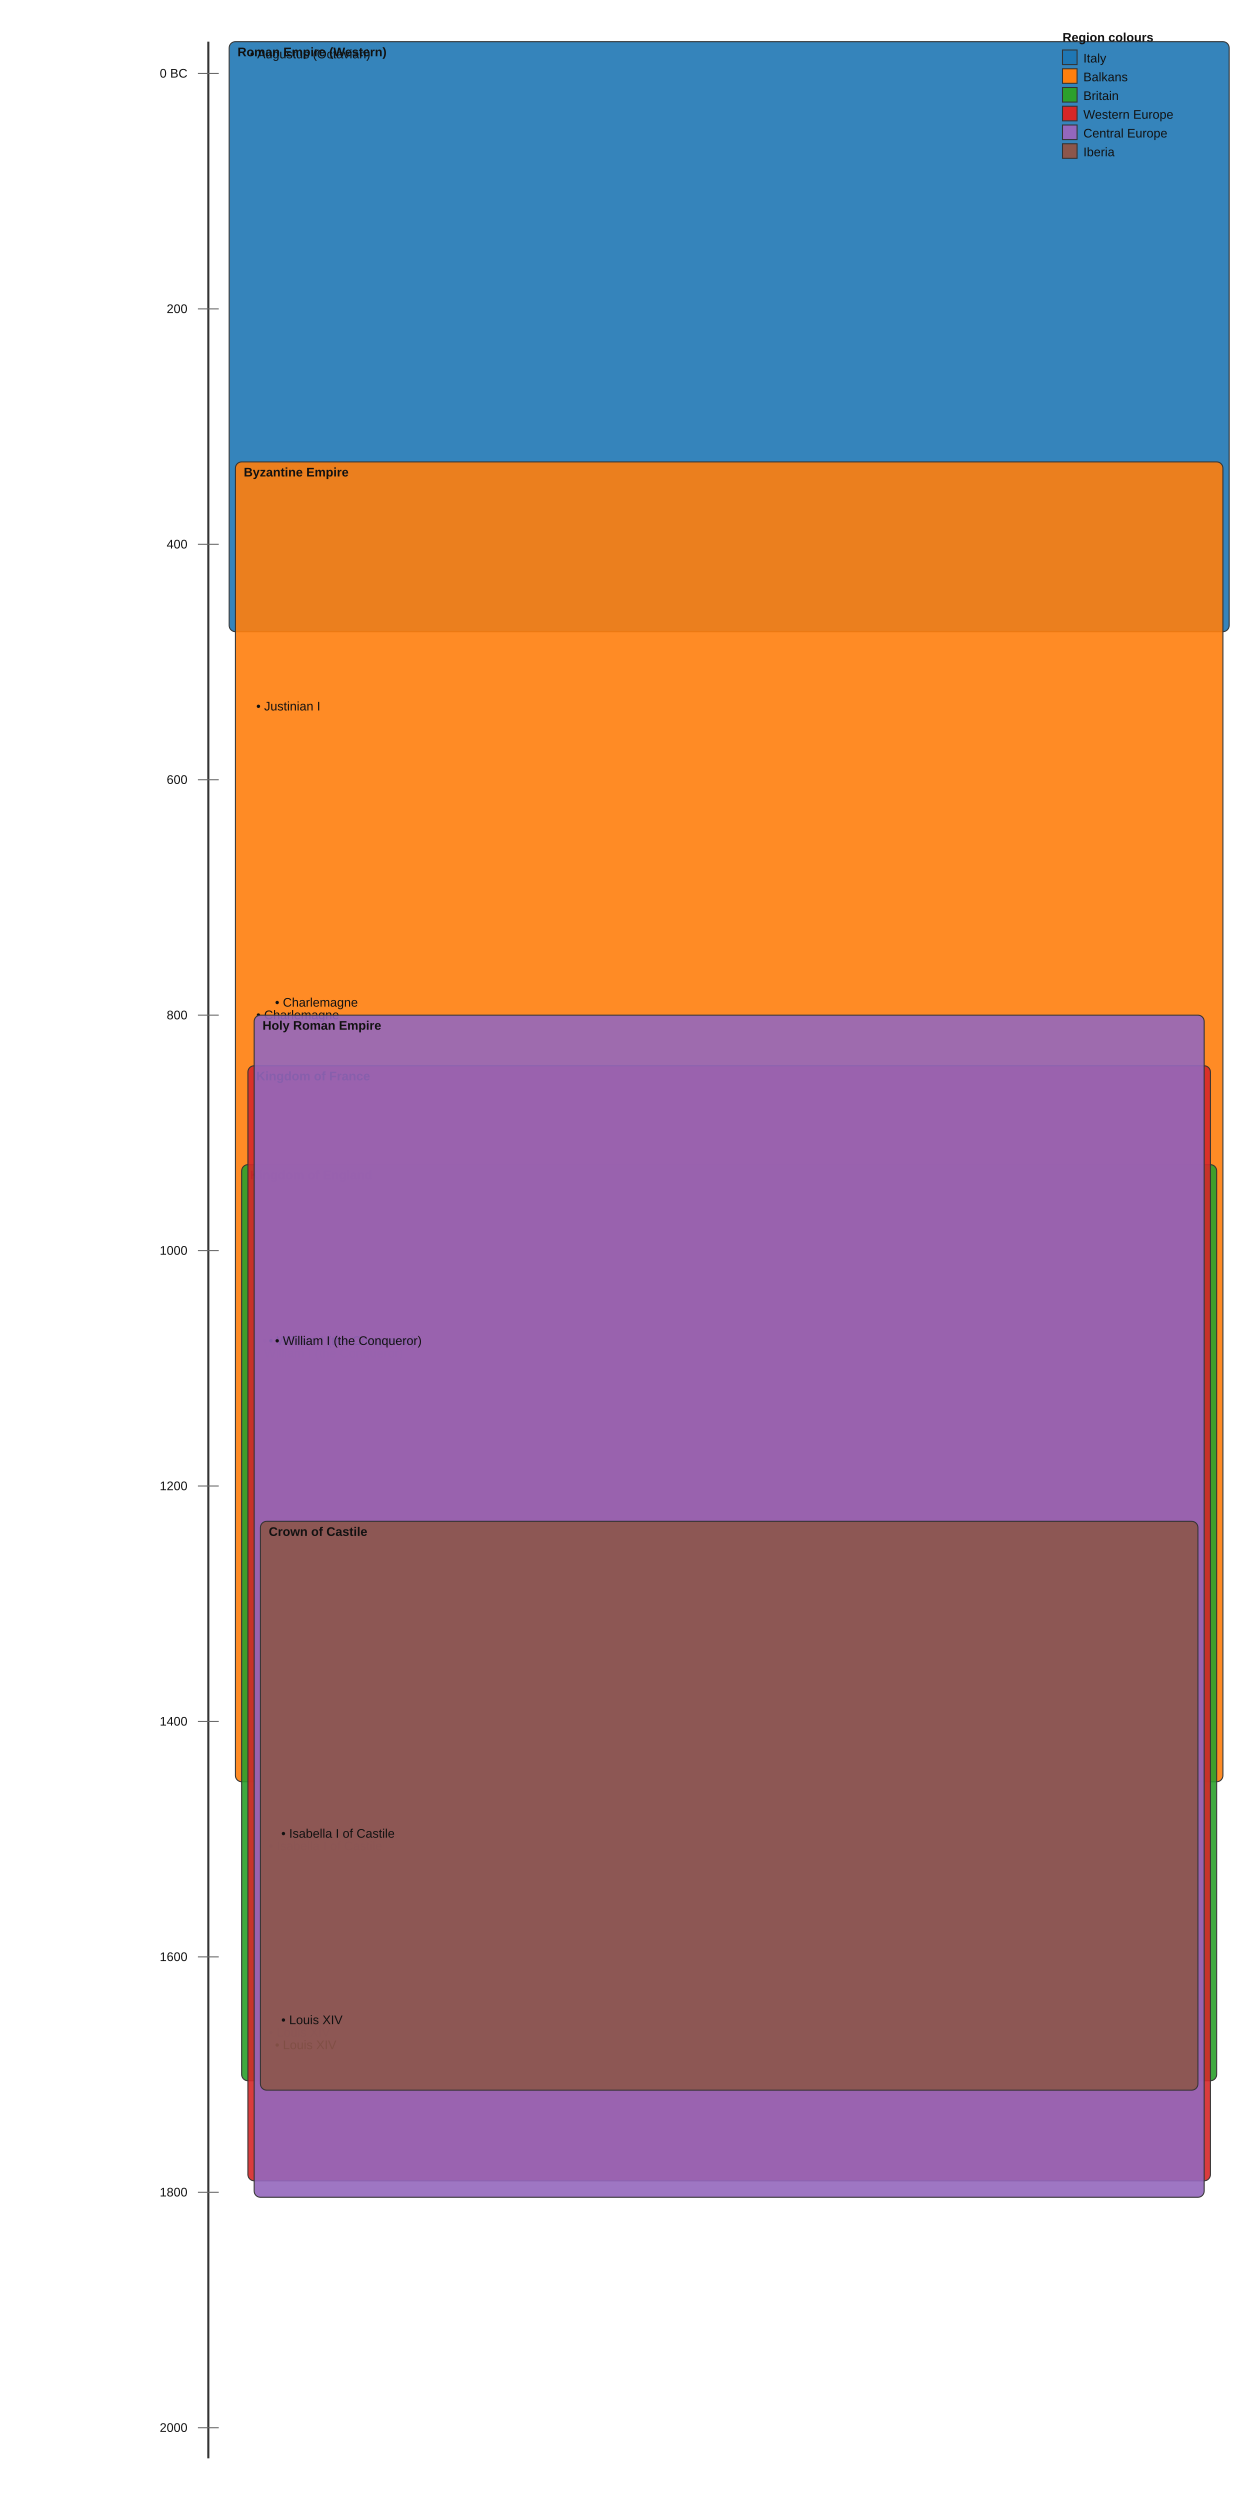
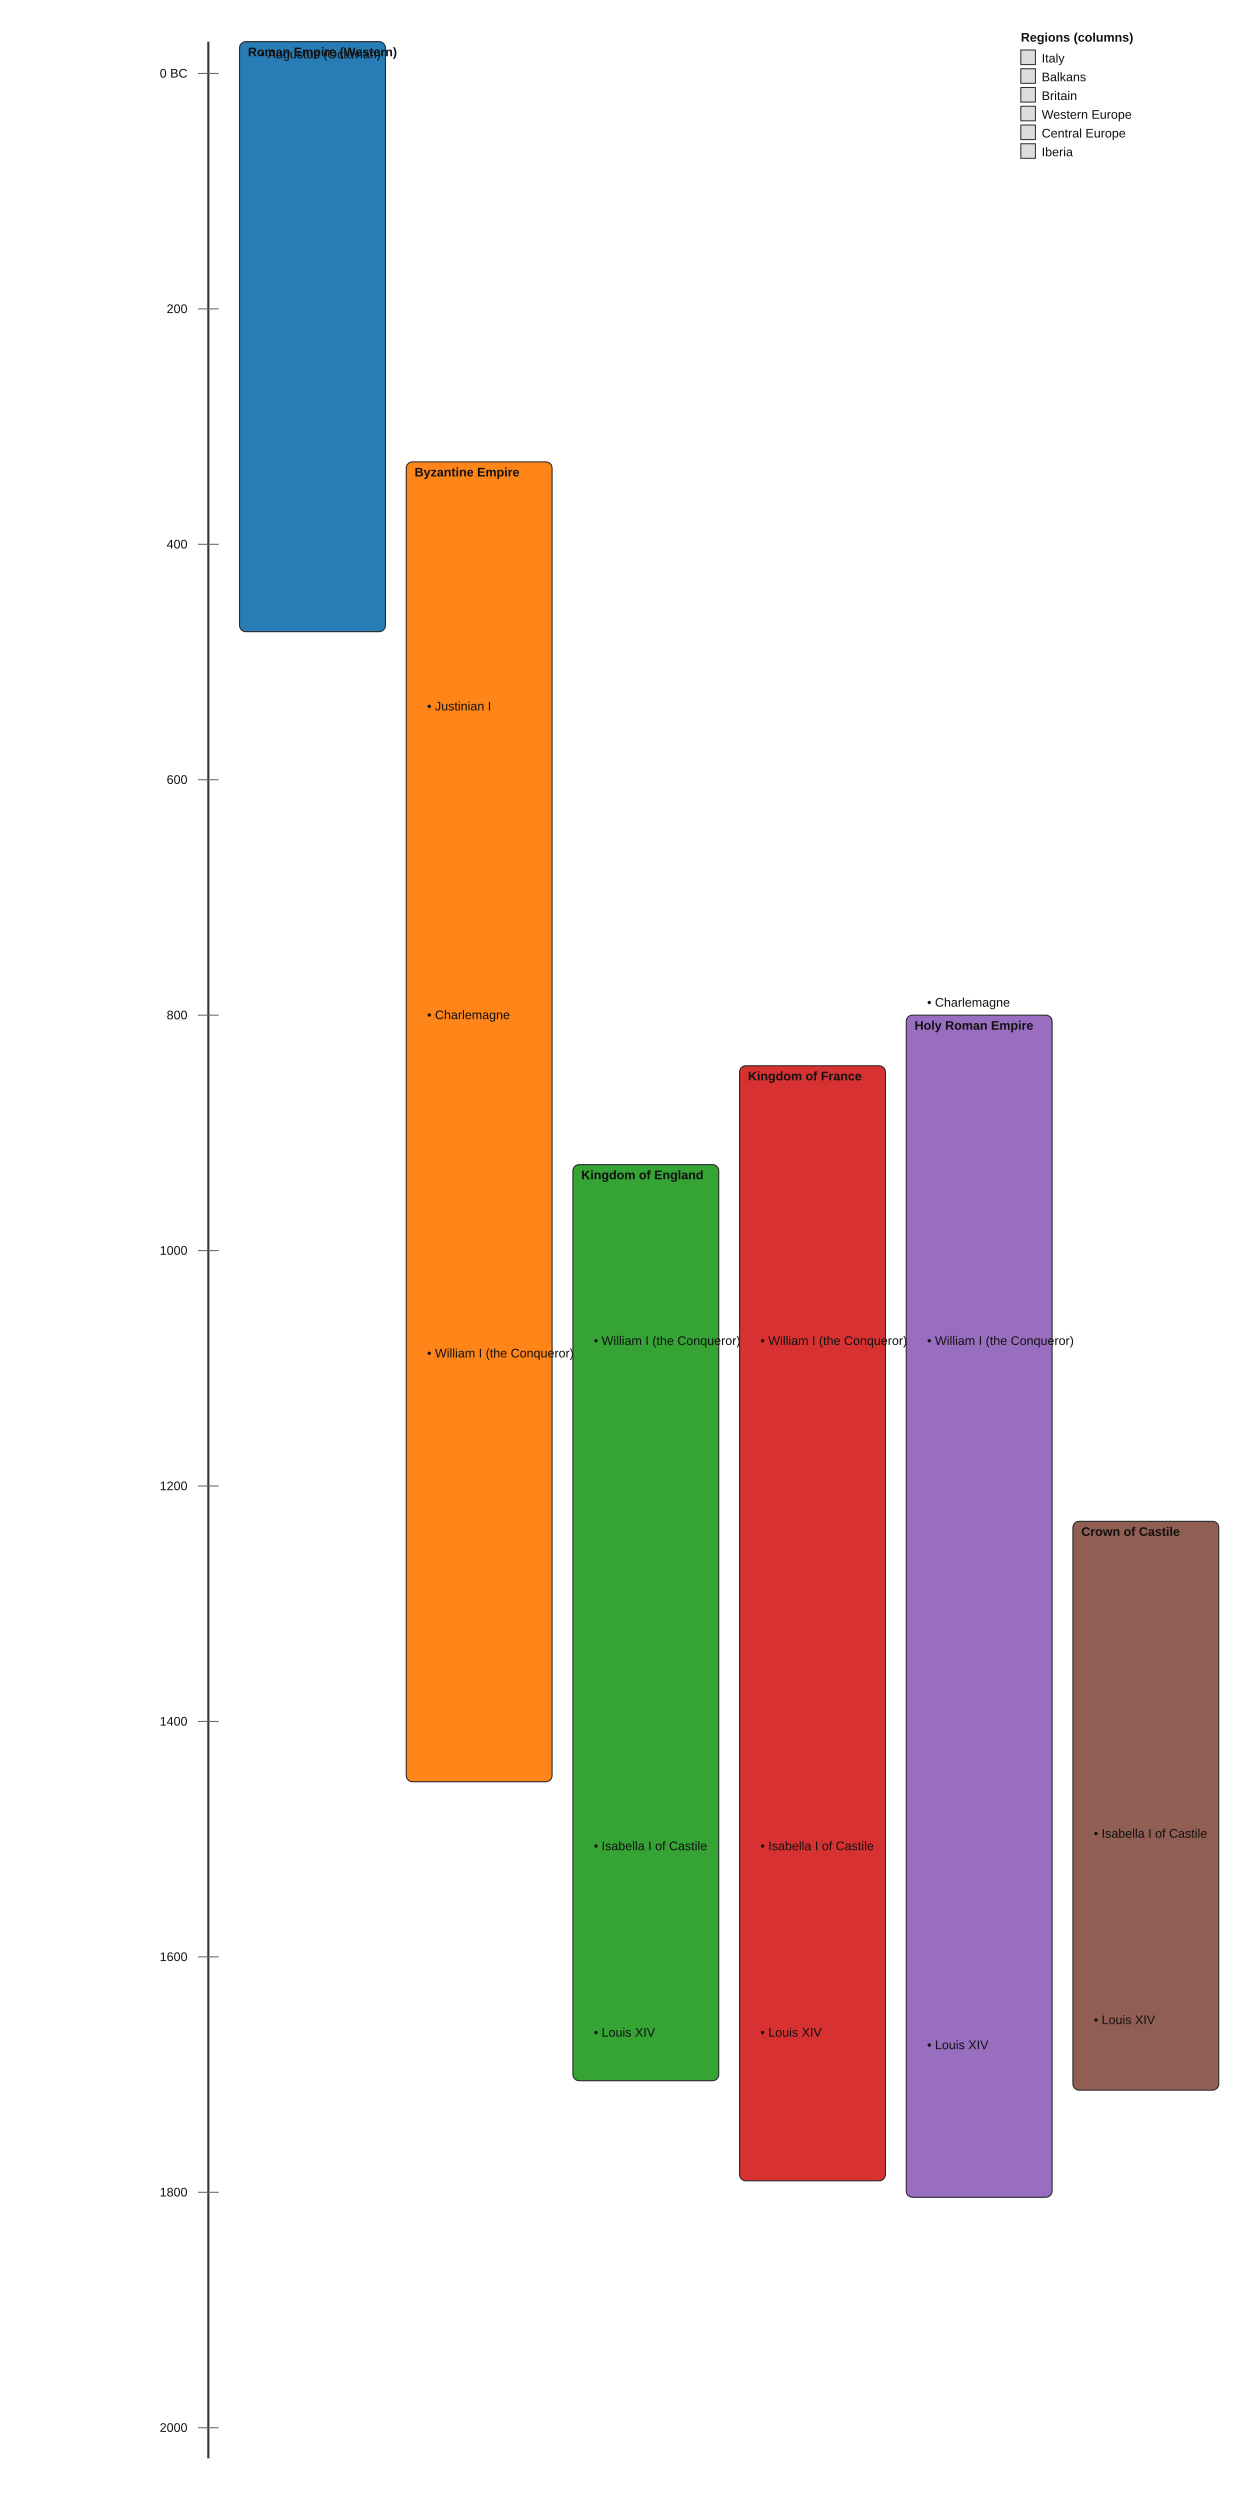
<svg xmlns="http://www.w3.org/2000/svg" width="1200" height="2400" viewBox="0 0 1200 2400">
  <style>text{font-family: Arial, Helvetica, sans-serif; font-size:12px; fill:#111} .label{font-weight:700}</style>
  <rect x="0" y="0" width="1200" height="2400" fill="#fff" />
  <line x1="200" x2="200" y1="40" y2="2360" stroke="#333" stroke-width="2" />
  <line x1="190" x2="210" y1="70.511" y2="70.511" stroke="#666" />
  <text x="180" y="74.511" text-anchor="end">0 BC</text>
  <line x1="190" x2="210" y1="296.522" y2="296.522" stroke="#666" />
  <text x="180" y="300.522" text-anchor="end">200</text>
  <line x1="190" x2="210" y1="522.533" y2="522.533" stroke="#666" />
  <text x="180" y="526.533" text-anchor="end">400</text>
  <line x1="190" x2="210" y1="748.544" y2="748.544" stroke="#666" />
  <text x="180" y="752.544" text-anchor="end">600</text>
  <line x1="190" x2="210" y1="974.554" y2="974.554" stroke="#666" />
  <text x="180" y="978.554" text-anchor="end">800</text>
  <line x1="190" x2="210" y1="1200.565" y2="1200.565" stroke="#666" />
  <text x="180" y="1204.565" text-anchor="end">1000</text>
  <line x1="190" x2="210" y1="1426.576" y2="1426.576" stroke="#666" />
  <text x="180" y="1430.576" text-anchor="end">1200</text>
  <line x1="190" x2="210" y1="1652.586" y2="1652.586" stroke="#666" />
  <text x="180" y="1656.586" text-anchor="end">1400</text>
  <line x1="190" x2="210" y1="1878.597" y2="1878.597" stroke="#666" />
  <text x="180" y="1882.597" text-anchor="end">1600</text>
  <line x1="190" x2="210" y1="2104.608" y2="2104.608" stroke="#666" />
  <text x="180" y="2108.608" text-anchor="end">1800</text>
  <line x1="190" x2="210" y1="2330.619" y2="2330.619" stroke="#666" />
  <text x="180" y="2334.619" text-anchor="end">2000</text>
-   <rect x="220" y="40" width="960" height="566.417" rx="6" ry="6" fill="#1f77b4" fill-opacity="0.9" stroke="#333" />
-   <text x="228" y="54" class="label">Roman Empire (Western)</text>
-   <text x="240" y="56" font-size="11">• Augustus (Octavian)</text>
-   <rect x="226" y="443.429" width="948" height="1267.05" rx="6" ry="6" fill="#ff7f0e" fill-opacity="0.9" stroke="#333" />
-   <text x="234" y="457.429" class="label">Byzantine Empire</text>
-   <text x="246" y="682.05" font-size="11">• Justinian I</text>
-   <text x="246" y="1303.149" font-size="11">• William I (the Conqueror)</text>
-   <text x="246" y="978.393" font-size="11">• Charlemagne</text>
-   <rect x="232" y="1118.071" width="936" height="879.442" rx="6" ry="6" fill="#2ca02c" fill-opacity="0.9" stroke="#333" />
-   <text x="240" y="1132.071" class="label">Kingdom of England</text>
-   <text x="252" y="1291.149" font-size="11">• William I (the Conqueror)</text>
-   <text x="252" y="1955.189" font-size="11">• Louis XIV</text>
-   <text x="252" y="1776.21" font-size="11">• Isabella I of Castile</text>
-   <rect x="238" y="1023.147" width="924" height="1070.421" rx="6" ry="6" fill="#d62728" fill-opacity="0.9" stroke="#333" />
-   <text x="246" y="1037.147" class="label">Kingdom of France</text>
-   <text x="258" y="1291.149" font-size="11">• William I (the Conqueror)</text>
-   <text x="258" y="1955.189" font-size="11">• Louis XIV</text>
-   <text x="258" y="1776.21" font-size="11">• Isabella I of Castile</text>
-   <rect x="244" y="974.554" width="912" height="1134.834" rx="6" ry="6" fill="#9467bd" fill-opacity="0.9" stroke="#333" />
-   <text x="252" y="988.554" class="label">Holy Roman Empire</text>
-   <text x="264" y="1291.149" font-size="11">• William I (the Conqueror)</text>
-   <text x="264" y="966.393" font-size="11">• Charlemagne</text>
-   <text x="264" y="1967.189" font-size="11">• Louis XIV</text>
-   <rect x="250" y="1460.477" width="900" height="546.076" rx="6" ry="6" fill="#8c564b" fill-opacity="0.9" stroke="#333" />
-   <text x="258" y="1474.477" class="label">Crown of Castile</text>
-   <text x="270" y="1943.189" font-size="11">• Louis XIV</text>
-   <text x="270" y="1764.21" font-size="11">• Isabella I of Castile</text>
-   <g transform="translate(1020,40)">
-     <text x="0" y="0" class="label">Region colours</text>
-     <rect x="0" y="8" width="14" height="14" fill="#1f77b4" stroke="#333" />
+   <rect x="230" y="40" width="140" height="566.417" rx="6" ry="6" fill="#1f77b4" fill-opacity="0.95" stroke="#222" />
+   <text x="238" y="54" class="label">Roman Empire (Western)</text>
+   <text x="250" y="56" font-size="11">• Augustus (Octavian)</text>
+   <rect x="390" y="443.429" width="140" height="1267.05" rx="6" ry="6" fill="#ff7f0e" fill-opacity="0.95" stroke="#222" />
+   <text x="398" y="457.429" class="label">Byzantine Empire</text>
+   <text x="410" y="682.05" font-size="11">• Justinian I</text>
+   <text x="410" y="1303.149" font-size="11">• William I (the Conqueror)</text>
+   <text x="410" y="978.393" font-size="11">• Charlemagne</text>
+   <rect x="550" y="1118.071" width="140" height="879.442" rx="6" ry="6" fill="#2ca02c" fill-opacity="0.95" stroke="#222" />
+   <text x="558" y="1132.071" class="label">Kingdom of England</text>
+   <text x="570" y="1291.149" font-size="11">• William I (the Conqueror)</text>
+   <text x="570" y="1955.189" font-size="11">• Louis XIV</text>
+   <text x="570" y="1776.21" font-size="11">• Isabella I of Castile</text>
+   <rect x="710" y="1023.147" width="140" height="1070.421" rx="6" ry="6" fill="#d62728" fill-opacity="0.95" stroke="#222" />
+   <text x="718" y="1037.147" class="label">Kingdom of France</text>
+   <text x="730" y="1291.149" font-size="11">• William I (the Conqueror)</text>
+   <text x="730" y="1955.189" font-size="11">• Louis XIV</text>
+   <text x="730" y="1776.21" font-size="11">• Isabella I of Castile</text>
+   <rect x="870" y="974.554" width="140" height="1134.834" rx="6" ry="6" fill="#9467bd" fill-opacity="0.95" stroke="#222" />
+   <text x="878" y="988.554" class="label">Holy Roman Empire</text>
+   <text x="890" y="1291.149" font-size="11">• William I (the Conqueror)</text>
+   <text x="890" y="966.393" font-size="11">• Charlemagne</text>
+   <text x="890" y="1967.189" font-size="11">• Louis XIV</text>
+   <rect x="1030" y="1460.477" width="140" height="546.076" rx="6" ry="6" fill="#8c564b" fill-opacity="0.95" stroke="#222" />
+   <text x="1038" y="1474.477" class="label">Crown of Castile</text>
+   <text x="1050" y="1943.189" font-size="11">• Louis XIV</text>
+   <text x="1050" y="1764.21" font-size="11">• Isabella I of Castile</text>
+   <g transform="translate(980,40)">
+     <text x="0" y="0" class="label">Regions (columns)</text>
+     <rect x="0" y="8" width="14" height="14" fill="#ddd" stroke="#333" />
    <text x="20" y="20" font-size="12">Italy</text>
-     <rect x="0" y="26" width="14" height="14" fill="#ff7f0e" stroke="#333" />
+     <rect x="0" y="26" width="14" height="14" fill="#ddd" stroke="#333" />
    <text x="20" y="38" font-size="12">Balkans</text>
-     <rect x="0" y="44" width="14" height="14" fill="#2ca02c" stroke="#333" />
+     <rect x="0" y="44" width="14" height="14" fill="#ddd" stroke="#333" />
    <text x="20" y="56" font-size="12">Britain</text>
-     <rect x="0" y="62" width="14" height="14" fill="#d62728" stroke="#333" />
+     <rect x="0" y="62" width="14" height="14" fill="#ddd" stroke="#333" />
    <text x="20" y="74" font-size="12">Western Europe</text>
-     <rect x="0" y="80" width="14" height="14" fill="#9467bd" stroke="#333" />
+     <rect x="0" y="80" width="14" height="14" fill="#ddd" stroke="#333" />
    <text x="20" y="92" font-size="12">Central Europe</text>
-     <rect x="0" y="98" width="14" height="14" fill="#8c564b" stroke="#333" />
+     <rect x="0" y="98" width="14" height="14" fill="#ddd" stroke="#333" />
    <text x="20" y="110" font-size="12">Iberia</text>
  </g>
</svg>
